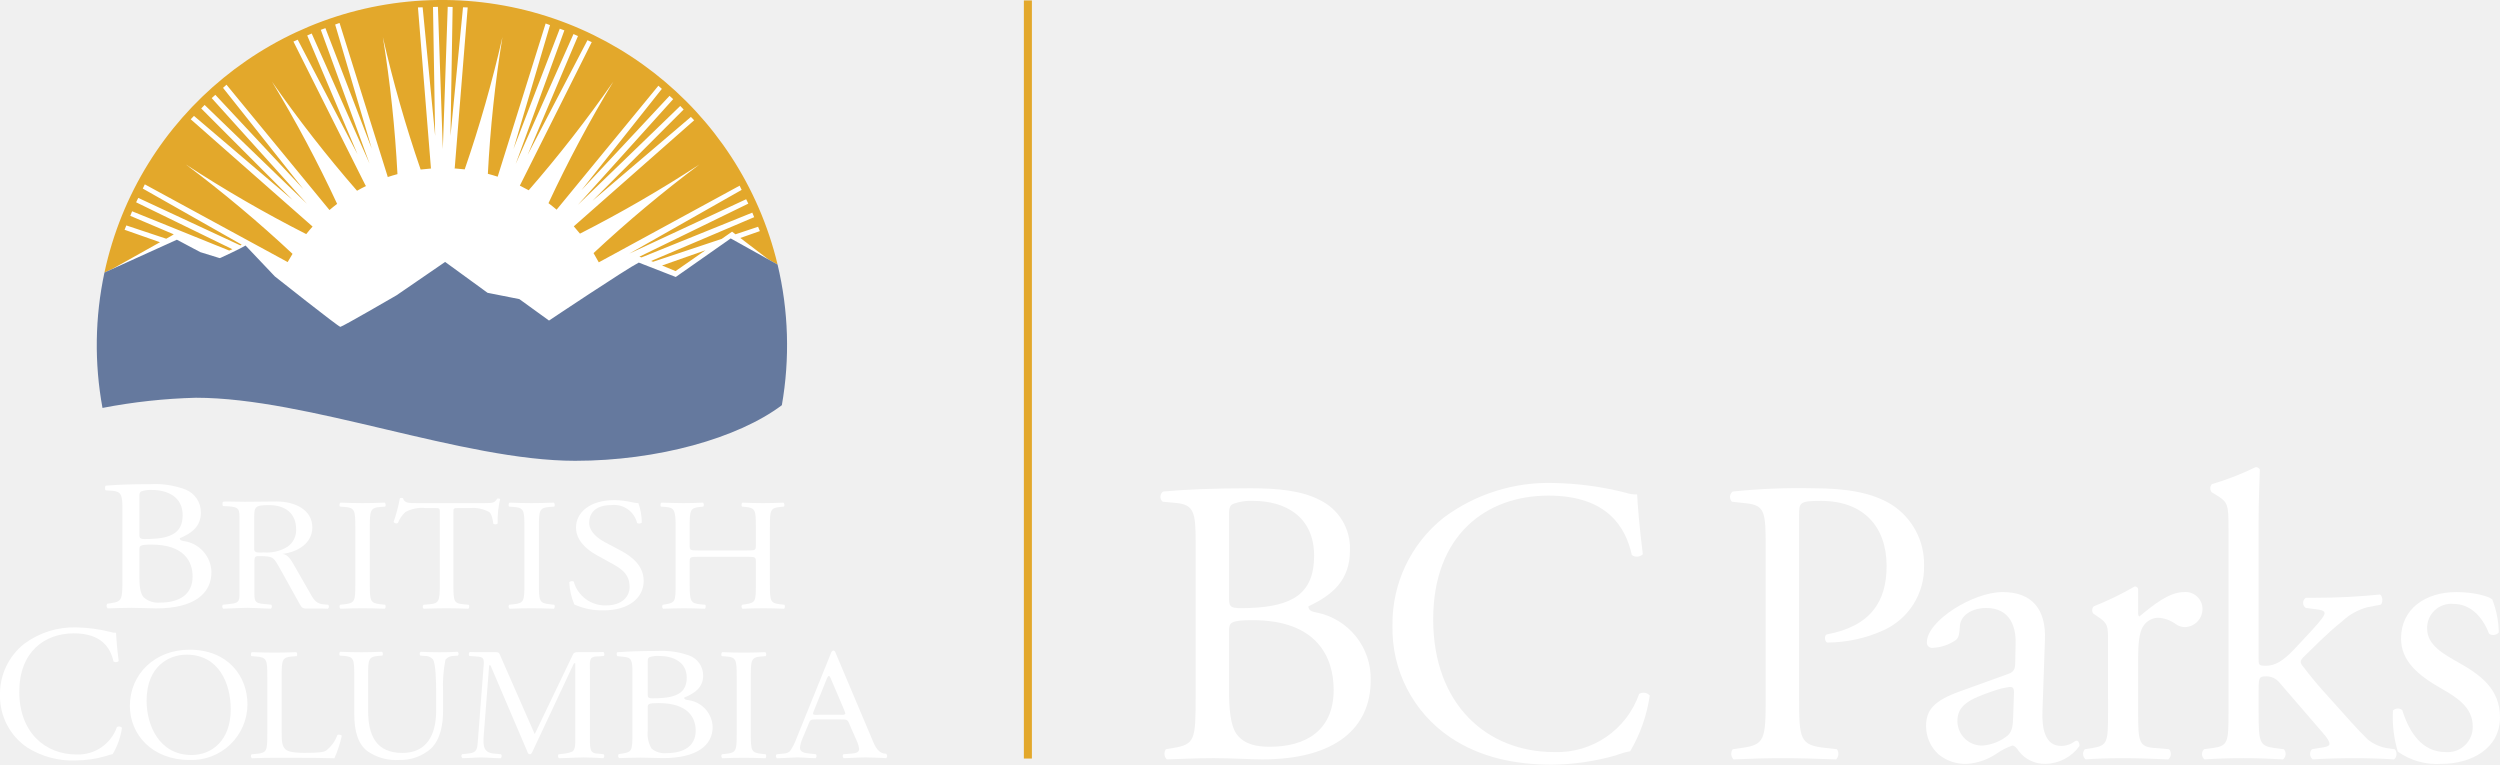
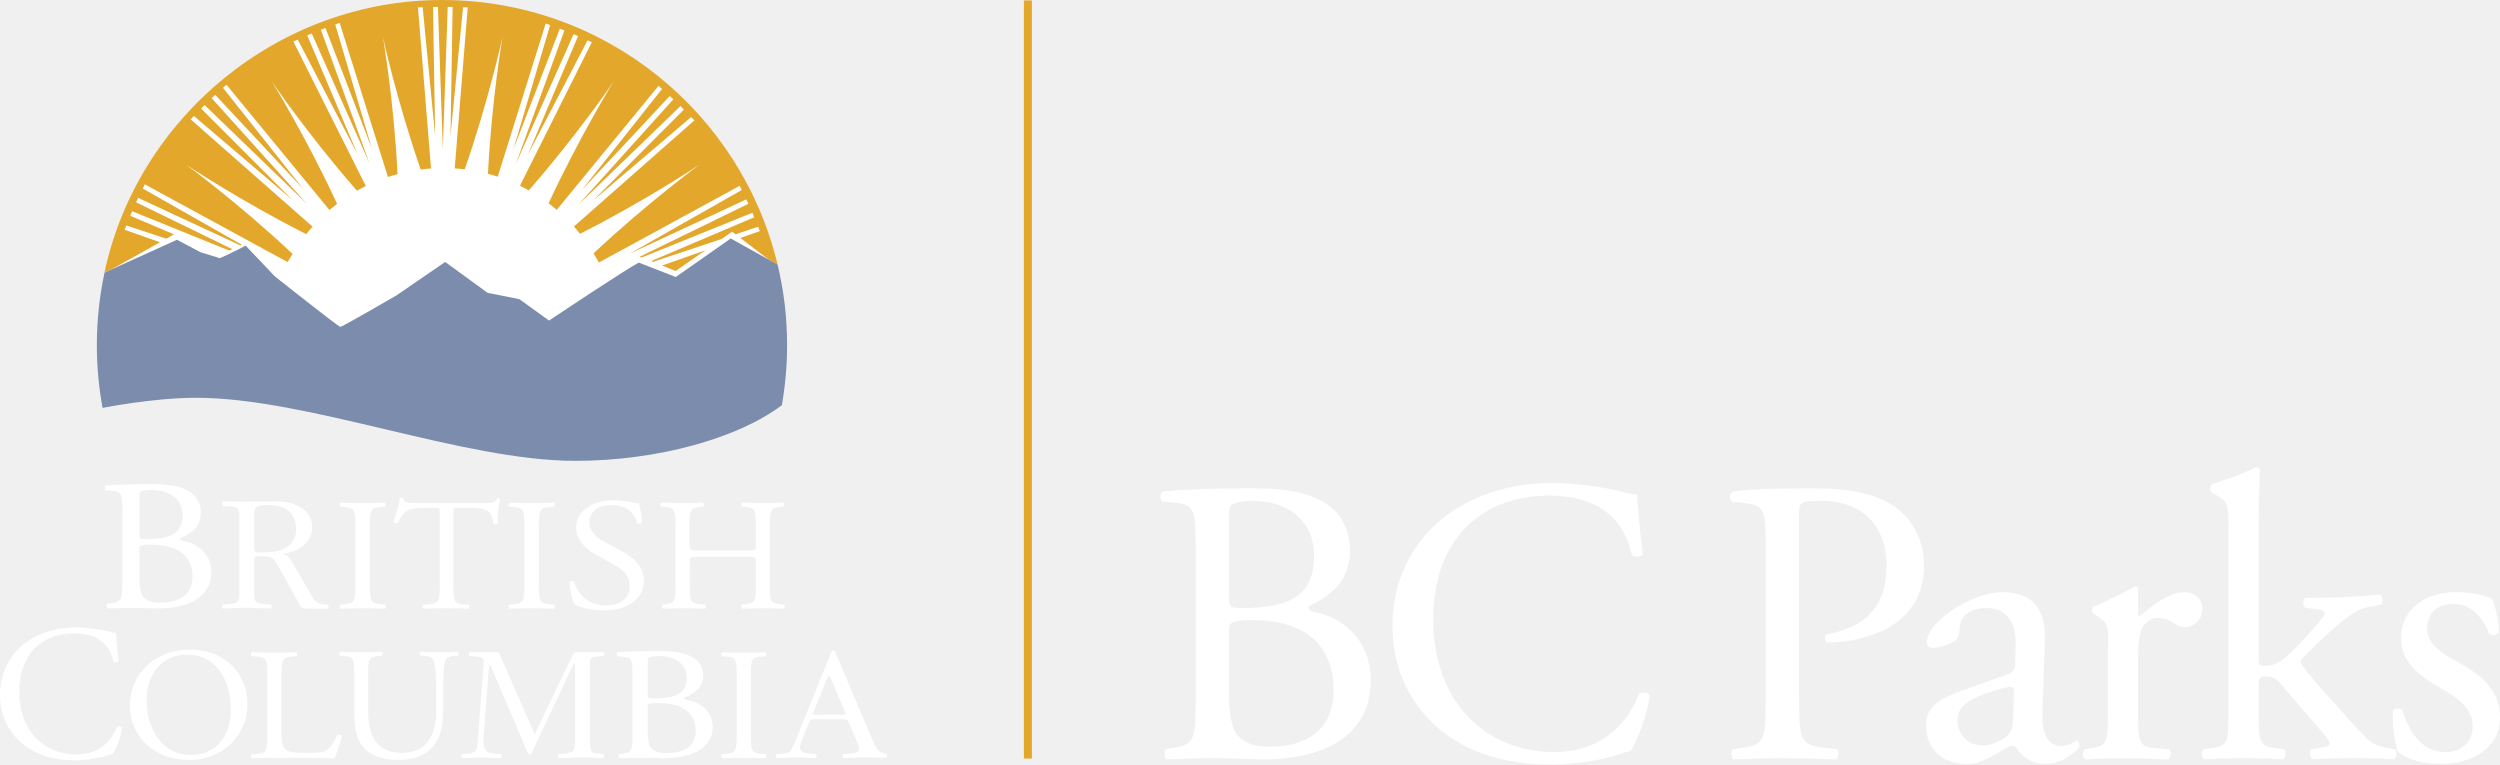
- <svg xmlns="http://www.w3.org/2000/svg" id="BC_Parks_Logo" data-name="BC Parks Logo" viewBox="0 0 352.341 107.771">
+ <svg xmlns="http://www.w3.org/2000/svg" id="BC_Parks_Logo" data-name="BC Parks Logo" viewBox="39.34 38.97 352.34 107.76">
  <defs>
-     <style>.cls-1{fill:#fff;}.cls-2{fill:#e3a82b;}.cls-3{fill:#65799e;}</style>
+     <style>
+       .cls-1 {
+         fill: #7b8cac;
+       }
+ 
+       .cls-2 {
+         fill: #fff;
+       }
+ 
+       .cls-3 {
+         fill: #e3a82b;
+       }
+ 
+       .cls-4 {
+         fill: none;
+       }
+     </style>
  </defs>
  <g id="BC_Parks" data-name="BC Parks">
-     <path id="s" class="cls-1" d="M355.079,88.192a13.378,13.378,0,0,1,.92,4.649,1.003,1.003,0,0,1-1.379.172c-.975-2.525-2.695-4.189-5.047-4.189a3.393,3.393,0,0,0-3.674,3.5c0,2.353,2.412,3.615,4.42,4.762,3.041,1.723,5.851,3.672,5.851,7.746,0,4.361-4.018,6.541-8.262,6.541a9.546,9.546,0,0,1-6.139-1.721,17.056,17.056,0,0,1-.688-5.795.972.972,0,0,1,1.318-.059c.977,3.156,2.811,5.91,6.082,5.91a3.535,3.535,0,0,0,3.844-3.672c0-2.639-2.295-4.074-4.418-5.279-3.328-1.893-5.682-3.9-5.682-7.057,0-4.188,3.445-6.541,7.805-6.541C352.44,87.159,354.565,87.734,355.079,88.192Z" transform="translate(-3.8294 -3.7145)" />
-     <path id="k" class="cls-1" d="M317.907,78.21c0-3.385-.059-3.728-1.779-4.762l-.574-.344a.873.873,0,0,1,0-1.149,40.524,40.524,0,0,0,6.195-2.41.631.631,0,0,1,.574.346c-.057,1.721-.17,4.59-.17,7.113v19.68c0,.746.055.859,1.031.859,1.264,0,2.352-.631,3.902-2.236l2.352-2.525c1.607-1.721,2.008-2.352,2.008-2.639s-.287-.459-1.264-.574l-1.375-.172a.856.856,0,0,1,0-1.434h1.32a89.813,89.813,0,0,0,9.121-.459c.4.172.459,1.147.113,1.434l-1.834.344a8.322,8.322,0,0,0-3.615,2.008c-2.236,1.779-4.189,3.846-5.221,4.82-.689.631-.746.918-.402,1.377a59.246,59.246,0,0,0,3.846,4.59c2.236,2.523,4.246,4.762,5.393,5.852a5.785,5.785,0,0,0,2.982,1.264l.805.113c.4.287.342,1.262-.115,1.436-1.664-.115-3.615-.174-5.451-.174-2.295,0-4.303.059-5.967.174a.965.965,0,0,1-.113-1.436l1.031-.172c.861-.115,1.436-.229,1.436-.574,0-.344-.23-.746-.977-1.605L325.02,99.839a2.334,2.334,0,0,0-1.779-.803c-1.033,0-1.088.172-1.088,1.951v3.156c0,4.129.113,4.703,2.18,4.99l1.375.172a1.006,1.006,0,0,1-.113,1.436c-1.893-.115-3.559-.174-5.566-.174-2.064,0-3.787.059-5.508.174a.958.958,0,0,1-.057-1.436l1.264-.172c2.121-.287,2.18-.861,2.18-4.99Z" transform="translate(-3.8294 -3.7145)" />
-     <path id="r" class="cls-1" d="M300.926,94.103c0-2.238,0-2.525-1.551-3.557l-.518-.346a.788.788,0,0,1,.059-1.031,44.271,44.271,0,0,0,5.795-2.812c.287.059.459.172.459.402v3.328c0,.285.057.459.172.516,2.01-1.664,4.19-3.443,6.311-3.443a2.379,2.379,0,0,1,2.584,2.297,2.546,2.546,0,0,1-2.469,2.639,2.191,2.191,0,0,1-1.262-.402,4.701,4.701,0,0,0-2.523-.918,2.544,2.544,0,0,0-2.066,1.148c-.574.803-.746,2.467-.746,4.416v7.805c0,4.129.115,4.818,2.295,4.99l2.067.172a1.004,1.004,0,0,1-.117,1.436c-2.695-.115-4.357-.174-6.367-.174-2.064,0-3.787.059-5.277.174a1.004,1.004,0,0,1-.115-1.436l1.09-.172c2.123-.344,2.182-.861,2.182-4.99Z" transform="translate(-3.8294 -3.7145)" />
-     <path id="a" class="cls-1" d="M286.872,98.692c.861-.287.977-.803.977-1.664l.055-2.639c.059-2.123-.629-4.992-4.188-4.992-1.607,0-3.557.803-3.67,2.582-.059.918-.117,1.605-.576,1.951a6.174,6.174,0,0,1-3.27,1.09.725.725,0,0,1-.803-.803c0-2.984,6.484-7.059,10.672-7.059,4.129,0,6.139,2.41,5.967,6.713l-.346,9.984c-.115,2.639.402,4.99,2.639,4.99a3.302,3.302,0,0,0,1.436-.344c.287-.172.572-.402.746-.402.231,0,.4.346.4.746a6.018,6.018,0,0,1-4.818,2.525,4.584,4.584,0,0,1-3.73-1.779c-.229-.344-.572-.803-.918-.803a8.836,8.836,0,0,0-2.236,1.147,8.492,8.492,0,0,1-4.131,1.435,5.931,5.931,0,0,1-4.016-1.32,5.361,5.361,0,0,1-1.779-4.016c0-2.238,1.092-3.557,4.763-4.877ZM283.315,108.79a6.49,6.49,0,0,0,3.5-1.435c.688-.688.688-1.49.746-2.695l.113-3.385c0-.631-.23-.746-.572-.746a10.742,10.742,0,0,0-2.353.574c-3.385,1.147-5.049,2.008-5.049,4.244A3.458,3.458,0,0,0,283.315,108.79Z" transform="translate(-3.8294 -3.7145)" />
-     <path id="P" class="cls-1" d="M257.385,101.962c0,6.025.113,6.771,3.785,7.172l1.549.172a1.123,1.123,0,0,1-.113,1.436c-3.269-.115-5.164-.174-7.459-.174-2.41,0-4.475.059-6.998.174a1.117,1.117,0,0,1-.117-1.436l1.205-.172c3.328-.459,3.443-1.146,3.443-7.172v-21.17c0-4.877-.115-5.852-2.697-6.139l-2.064-.23a.957.957,0,0,1,.113-1.434,90.352,90.352,0,0,1,11.361-.459c4.762,0,8.318.631,11.016,2.295a9.912,9.912,0,0,1,4.59,8.605,9.725,9.725,0,0,1-5.738,9.123,19.356,19.356,0,0,1-7.916,1.721c-.402-.172-.402-1.033-.059-1.149,6.197-1.146,8.434-4.646,8.434-9.637,0-5.566-3.27-9.18-9.236-9.18-3.041,0-3.098.229-3.098,2.064Z" transform="translate(-3.8294 -3.7145)" />
-     <path id="C" class="cls-1" d="M207.309,76.661a24.72,24.72,0,0,1,15.492-4.877,44.244,44.244,0,0,1,10.154,1.377,4.304,4.304,0,0,0,1.605.229c.059,1.32.346,4.936.805,8.436a1.212,1.212,0,0,1-1.551.113c-.859-3.9-3.441-8.375-11.762-8.375-8.777,0-16.234,5.564-16.234,17.441,0,12.047,7.629,18.703,17.039,18.703a12.23,12.23,0,0,0,11.99-8.205,1.205,1.205,0,0,1,1.492.23,21.526,21.526,0,0,1-2.754,7.859,11.532,11.532,0,0,0-2.008.574,33.831,33.831,0,0,1-9.064,1.318c-5.164,0-10.1-1.031-14.287-3.844a18.491,18.491,0,0,1-8.146-15.777A19.061,19.061,0,0,1,207.309,76.661Z" transform="translate(-3.8294 -3.7145)" />
-     <path id="B" class="cls-1" d="M172.341,80.161c0-4.246-.23-5.336-2.812-5.566l-1.836-.172a.916.916,0,0,1,.058-1.434c3.099-.287,7-.459,12.335-.459,3.615,0,7.057.287,9.639,1.605a7.533,7.533,0,0,1,4.361,7.172c0,4.131-2.41,6.254-5.854,7.861,0,.572.459.744,1.09.859a9.494,9.494,0,0,1,7.688,9.582c0,6.654-4.934,11.131-15.26,11.131-1.664,0-4.476-.174-6.885-.174-2.525,0-4.475.115-6.598.174a1.117,1.117,0,0,1-.115-1.436l1.033-.172c3.041-.516,3.155-1.146,3.155-7.172Zm4.705,7.631c0,1.605.057,1.721,2.982,1.605,5.854-.229,9.008-1.951,9.008-7.344,0-5.623-4.188-7.744-8.549-7.744a7.045,7.045,0,0,0-2.639.344c-.574.172-.803.459-.803,1.49Zm0,13.31c0,2.064.115,4.99,1.205,6.252,1.09,1.32,2.811,1.607,4.531,1.607,5.107,0,9.008-2.295,9.008-8.031,0-4.533-2.295-9.812-11.416-9.812-3.1,0-3.328.346-3.328,1.492Z" transform="translate(-3.8294 -3.7145)" />
+     <path id="s" class="cls-2" d="M390.59,123.45c.52,1.26,.92,3.1,.92,4.65-.23,.4-1.09,.52-1.38,.17-.97-2.53-2.7-4.19-5.05-4.19s-3.67,1.44-3.67,3.5c0,2.35,2.41,3.62,4.42,4.76,3.04,1.72,5.85,3.67,5.85,7.75,0,4.36-4.02,6.54-8.26,6.54-2.7,0-4.71-.57-6.14-1.72-.46-1.09-.8-3.9-.69-5.79,.29-.35,1.03-.4,1.32-.06,.98,3.16,2.81,5.91,6.08,5.91,2.06,0,3.84-1.21,3.84-3.67,0-2.64-2.29-4.07-4.42-5.28-3.33-1.89-5.68-3.9-5.68-7.06,0-4.19,3.45-6.54,7.8-6.54,2.41,0,4.53,.57,5.05,1.03Z" />
+     <path id="k" class="cls-2" d="M353.42,113.46c0-3.38-.06-3.73-1.78-4.76l-.57-.34c-.29-.17-.29-.98,0-1.15,1.43-.46,4.13-1.32,6.2-2.41,.23,0,.46,.12,.57,.35-.06,1.72-.17,4.59-.17,7.11v19.68c0,.75,.05,.86,1.03,.86,1.26,0,2.35-.63,3.9-2.24l2.35-2.53c1.61-1.72,2.01-2.35,2.01-2.64s-.29-.46-1.26-.57l-1.37-.17c-.52-.17-.52-1.26,0-1.43h1.32c2.52,0,5.91-.12,9.12-.46,.4,.17,.46,1.15,.11,1.43l-1.83,.34c-1.15,.23-2.12,.8-3.62,2.01-2.24,1.78-4.19,3.85-5.22,4.82-.69,.63-.75,.92-.4,1.38,.98,1.32,1.89,2.41,3.85,4.59,2.24,2.52,4.25,4.76,5.39,5.85,.8,.75,1.95,1.09,2.98,1.26l.8,.11c.4,.29,.34,1.26-.12,1.44-1.66-.12-3.62-.17-5.45-.17-2.29,0-4.3,.06-5.97,.17-.46-.23-.52-1.21-.11-1.44l1.03-.17c.86-.12,1.44-.23,1.44-.57s-.23-.75-.98-1.61l-6.14-7.12c-.52-.57-1.15-.8-1.78-.8-1.03,0-1.09,.17-1.09,1.95v3.16c0,4.13,.11,4.7,2.18,4.99l1.37,.17c.4,.29,.29,1.26-.11,1.44-1.89-.12-3.56-.17-5.57-.17s-3.79,.06-5.51,.17c-.4-.17-.52-1.15-.06-1.44l1.26-.17c2.12-.29,2.18-.86,2.18-4.99v-25.93Z" />
+     <path id="r" class="cls-2" d="M336.44,129.36c0-2.24,0-2.53-1.55-3.56l-.52-.35c-.23-.23-.23-.86,.06-1.03,1.32-.46,4.36-1.95,5.79-2.81,.29,.06,.46,.17,.46,.4v3.33c0,.29,.06,.46,.17,.52,2.01-1.66,4.19-3.44,6.31-3.44,1.43,0,2.58,.92,2.58,2.3,0,1.89-1.55,2.64-2.47,2.64-.57,0-.86-.17-1.26-.4-.86-.57-1.72-.92-2.52-.92-.92,0-1.61,.52-2.07,1.15-.57,.8-.75,2.47-.75,4.42v7.8c0,4.13,.12,4.82,2.29,4.99l2.07,.17c.4,.29,.29,1.26-.12,1.44-2.7-.12-4.36-.17-6.37-.17s-3.79,.06-5.28,.17c-.4-.17-.52-1.15-.12-1.44l1.09-.17c2.12-.34,2.18-.86,2.18-4.99v-10.04Z" />
+     <path id="a" class="cls-2" d="M322.38,133.95c.86-.29,.98-.8,.98-1.66l.05-2.64c.06-2.12-.63-4.99-4.19-4.99-1.61,0-3.56,.8-3.67,2.58-.06,.92-.12,1.61-.58,1.95-.86,.69-2.41,1.09-3.27,1.09-.52,0-.8-.29-.8-.8,0-2.98,6.48-7.06,10.67-7.06s6.14,2.41,5.97,6.71l-.35,9.98c-.12,2.64,.4,4.99,2.64,4.99,.57,0,1.09-.17,1.44-.34,.29-.17,.57-.4,.75-.4,.23,0,.4,.35,.4,.75,0,.29-2.01,2.53-4.82,2.53-1.38,0-2.75-.52-3.73-1.78-.23-.34-.57-.8-.92-.8-.4,0-1.09,.52-2.24,1.15-1.26,.69-2.53,1.44-4.13,1.44s-3.04-.46-4.02-1.32c-1.09-.97-1.78-2.41-1.78-4.02,0-2.24,1.09-3.56,4.76-4.88l6.83-2.47Zm-3.56,10.1c1.15,0,2.93-.86,3.5-1.44,.69-.69,.69-1.49,.75-2.7l.11-3.38c0-.63-.23-.75-.57-.75s-1.32,.23-2.35,.57c-3.38,1.15-5.05,2.01-5.05,4.24,0,.98,.69,3.44,3.62,3.44Z" />
+     <path id="P" class="cls-2" d="M292.9,137.22c0,6.03,.11,6.77,3.79,7.17l1.55,.17c.35,.29,.23,1.26-.11,1.44-3.27-.12-5.16-.17-7.46-.17-2.41,0-4.47,.06-7,.17-.35-.17-.46-1.09-.12-1.44l1.2-.17c3.33-.46,3.44-1.15,3.44-7.17v-21.17c0-4.88-.12-5.85-2.7-6.14l-2.06-.23c-.4-.34-.35-1.21,.11-1.43,3.04-.4,6.6-.46,11.36-.46s8.32,.63,11.02,2.29c2.64,1.66,4.59,4.65,4.59,8.61,0,5.28-3.27,7.92-5.74,9.12-2.52,1.2-5.56,1.72-7.92,1.72-.4-.17-.4-1.03-.06-1.15,6.2-1.15,8.43-4.65,8.43-9.64,0-5.57-3.27-9.18-9.24-9.18-3.04,0-3.1,.23-3.1,2.06v25.59Z" />
+     <path id="C" class="cls-2" d="M242.82,111.91c4.19-3.27,9.52-4.88,15.49-4.88,3.1,0,7.46,.63,10.15,1.38,.69,.17,1.09,.29,1.61,.23,.06,1.32,.35,4.94,.8,8.44-.29,.4-1.15,.46-1.55,.11-.86-3.9-3.44-8.37-11.76-8.37-8.78,0-16.23,5.56-16.23,17.44s7.63,18.7,17.04,18.7c7.4,0,10.67-4.82,11.99-8.21,.4-.29,1.26-.17,1.49,.23-.4,2.98-1.89,6.77-2.75,7.86-.69,.12-1.38,.34-2.01,.57-1.26,.46-5.39,1.32-9.06,1.32-5.16,0-10.1-1.03-14.29-3.84-4.59-3.15-8.15-8.37-8.15-15.78,0-6.37,2.87-11.82,7.23-15.2Z" />
+     <path id="B" class="cls-2" d="M207.85,115.41c0-4.25-.23-5.34-2.81-5.57l-1.84-.17c-.46-.34-.4-1.21,.06-1.43,3.1-.29,7-.46,12.34-.46,3.62,0,7.06,.29,9.64,1.61,2.47,1.21,4.36,3.5,4.36,7.17,0,4.13-2.41,6.25-5.85,7.86,0,.57,.46,.74,1.09,.86,3.1,.57,7.69,3.44,7.69,9.58,0,6.65-4.93,11.13-15.26,11.13-1.66,0-4.48-.17-6.88-.17s-4.48,.12-6.6,.17c-.34-.17-.46-1.09-.12-1.44l1.03-.17c3.04-.52,3.16-1.15,3.16-7.17v-21.8Zm4.7,7.63c0,1.61,.06,1.72,2.98,1.61,5.85-.23,9.01-1.95,9.01-7.34s-4.19-7.74-8.55-7.74c-1.26,0-2.12,.11-2.64,.34-.57,.17-.8,.46-.8,1.49v11.65Zm0,13.31c0,2.06,.12,4.99,1.21,6.25,1.09,1.32,2.81,1.61,4.53,1.61,5.11,0,9.01-2.29,9.01-8.03,0-4.53-2.29-9.81-11.42-9.81-3.1,0-3.33,.35-3.33,1.49v8.49Z" />
  </g>
-   <rect id="Vertical_Bar" data-name="Vertical Bar" class="cls-2" x="144.3" y="0.062" width="1.131" height="106.845" />
+   <rect id="Vertical_Bar" data-name="Vertical Bar" class="cls-3" x="183.64" y="39.03" width="1.13" height="106.85" />
  <g id="British_Columbia" data-name="British Columbia">
-     <path id="A-2" data-name="A" class="cls-1" d="M128.775,110.007l-.084-.066c-.125-.014-.235-.029-.339-.046-.972-.216-1.35-1.387-1.708-2.217L121.648,95.85c-.05-.141-.15-.448-.347-.448-.272,0-.346.33-.42.519l-4.774,11.805a7.855,7.855,0,0,1-.94,1.858,1.372,1.372,0,0,1-.909.337s-.27.027-.398.039l-.588.061a.405.405,0,0,0,.05.56c.334-.013.923-.033.923-.033.654-.008,1.306-.09,1.96-.09.55,0,1.099.059,1.649.082,0,0,.59.021.922.033a.404.404,0,0,0,.05-.561l-.623-.066c-.123-.013-.339-.034-.339-.034-.574-.062-1.289-.168-1.289-.797a3.907,3.907,0,0,1,.346-1.297l.741-1.768c.372-.848.224-.942,1.213-.942H122.24c1.188,0,1.015,0,1.535,1.203l.791,1.79a3.891,3.891,0,0,1,.346,1.155c0,.593-.645.63-1.249.682,0,0-.2.017-.374.028l-.6.045a.403.403,0,0,0,.05.56c.333-.011.924-.034.924-.034.703-.025,1.411-.078,2.09-.078.867,0,1.732.059,2.601.082h0c.284.007.043.018.371.028A.404.404,0,0,0,128.775,110.007Zm-6.544-5.556h-2.917c-.102,0-.912.095-.912-.142a1.12,1.12,0,0,1,.076-.285l1.75-4.333c.05-.119.229-.715.432-.715.152,0,.354.619.404.715l1.725,4.046c0,.048.176.428.176.524C122.964,104.524,122.383,104.451,122.23,104.451Z" transform="translate(-3.8294 -3.7145)" />
-     <path id="I" class="cls-1" d="M107.659,99.107c0-2.378-.048-2.76-1.48-2.872l-.605-.044c-.146-.091-.097-.495.048-.564,1.213.046,2.037.067,3.056.067.969,0,1.793-.021,3.006-.066.144.067.193.472.047.562l-.607.044c-1.43.112-1.478.494-1.478,2.872v7.996c0,2.376.048,2.691,1.478,2.85l.607.067c.146.089.097.494-.047.56-1.213-.045-2.037-.066-3.006-.066-1.02,0-1.843.021-3.056.066a.411.411,0,0,1-.048-.56l.605-.067c1.431-.158,1.48-.474,1.48-2.85Z" transform="translate(-3.8294 -3.7145)" />
-     <path id="B-2" data-name="B" class="cls-1" d="M92.96,98.472c0-1.678-.105-2.107-1.288-2.198l-.843-.082c-.095-.086-.146-.541.026-.555,1.421-.104,3.209-.18,5.656-.18a11.469,11.469,0,0,1,4.419.633,2.976,2.976,0,0,1,1.998,2.836c0,1.633-1.105,2.472-2.681,3.108,0,.226.209.293.498.34a3.963,3.963,0,0,1,3.524,3.785c0,2.63-2.261,4.4-6.997,4.4-.762,0-2.051-.068-3.157-.068-1.156,0-2.05.045-3.023.068a.396.396,0,0,1-.054-.567l.474-.069c1.395-.204,1.447-.452,1.447-2.833Zm2.157,3.017c0,.636.026.68,1.367.636,2.684-.09,4.13-.772,4.13-2.904,0-2.222-1.92-3.06-3.918-3.06a3.732,3.732,0,0,0-1.211.135c-.263.069-.368.183-.368.591Zm0,5.261a3.931,3.931,0,0,0,.553,2.472,2.805,2.805,0,0,0,2.079.636c2.34,0,4.128-.906,4.128-3.176,0-1.792-1.052-3.877-5.234-3.877-1.42,0-1.525.136-1.525.588Z" transform="translate(-3.8294 -3.7145)" />
-     <path id="M" class="cls-1" d="M88.285,109.947c-.127-.013-.358-.033-.358-.033a.938.938,0,0,1-.666-.261c-.316-.334-.289-1.285-.289-1.667V98.149c0-.429-.104-1.356.21-1.69a1.151,1.151,0,0,1,.776-.221v-.003c.177-.015.181-.015.336-.021l.623-.045c.149-.091.101-.494-.049-.562-.334.014-.637.009-.923.017v.003H85.297c-.289,0-.55,0-.708.309l-5.398,11.241L74.423,96.315c-.158-.38-.184-.689-.683-.689H70.984c-.288-.01-.605-.006-.938-.02-.149.068-.199.472-.05.562l.624.045c.128.012.361.026.361.026,1.034.066,1.098.297,1.004,1.386l-.812,10.551c-.07,1.062-.129,1.619-1.239,1.724,0,0-.235.03-.364.043l-.623.067a.401.401,0,0,0,.05.56c.328-.011.912-.027.912-.027.562-.026,1.136-.078,1.71-.078.618,0,1.237.058,1.856.083h0c.286.01.59.02.922.033a.406.406,0,0,0,.051-.562l-.624-.066c-.165-.015-.347-.031-.347-.031-1.601-.107-1.566-1.24-1.466-2.625l.759-9.813h.183l5.163,12.079c.053.165.13.45.393.45.235,0,.314-.263.393-.428L84.72,97.195h.183v10.791c0,.43.052,1.31-.393,1.643a3.302,3.302,0,0,1-.99.278c-.104.015-.213.031-.338.044l-.624.067a.402.402,0,0,0,.05.56c.329-.013.911-.029.911-.029.845-.024,1.703-.087,2.562-.087.617,0,1.827.059,1.827.059.288.01.615.04.948.053a.405.405,0,0,0,.051-.562Z" transform="translate(-3.8294 -3.7145)" />
-     <path id="U" class="cls-1" d="M65.299,101.278c0-1.392-.047-3.976-.452-4.647a1.508,1.508,0,0,0-1.19-.473l-.594-.044a.39.39,0,0,1,.047-.539c.904.045,1.785.066,2.714.066.999,0,1.642-.021,2.499-.066a.373.373,0,0,1,.046.539l-.57.044a1.42,1.42,0,0,0-1.19.539,18.948,18.948,0,0,0-.334,4.581v2.536c0,1.955-.334,4.018-1.665,5.365a6.483,6.483,0,0,1-4.545,1.642,7.05,7.05,0,0,1-4.451-1.237c-1.262-.985-1.856-2.627-1.856-5.299V98.987c0-2.336-.048-2.717-1.427-2.83l-.596-.044c-.142-.09-.095-.471.048-.539,1.19.045,1.999.066,2.951.066.976,0,1.761-.021,2.927-.066.142.068.19.449.048.539l-.572.044c-1.38.113-1.428.494-1.428,2.83v4.851c0,3.613,1.19,5.993,4.831,5.993,3.451,0,4.759-2.56,4.759-5.973Z" transform="translate(-3.8294 -3.7145)" />
-     <path id="L" class="cls-1" d="M41.502,99.065c0-2.357-.049-2.718-1.606-2.83l-.617-.044c-.148-.091-.097-.495.051-.564,1.382.046,2.222.067,3.208.067.964,0,1.803-.021,3.038-.066.147.067.198.472.049.562l-.593.044c-1.456.112-1.505.473-1.505,2.83v7.811c0,1.415.074,1.998.518,2.427.272.247.741.517,2.691.517,2.1,0,2.618-.09,3.014-.293a4.831,4.831,0,0,0,1.63-2.225c.148-.109.617-.02.617.137A16.754,16.754,0,0,1,50.96,110.58c-1.259-.045-3.605-.066-6.149-.066H42.538c-1.036,0-1.827.021-3.208.066a.407.407,0,0,1-.051-.56l.741-.067c1.433-.134,1.482-.449,1.482-2.806Z" transform="translate(-3.8294 -3.7145)" />
-     <path id="O" class="cls-1" d="M22.133,103.207c0-4.49,3.536-7.927,8.393-7.927,5.445,0,8.18,3.751,8.18,7.702a7.867,7.867,0,0,1-8.18,7.838C25.293,110.82,22.133,107.248,22.133,103.207Zm14.215.472c0-3.704-1.721-7.699-6.224-7.699-2.451,0-5.635,1.592-5.635,6.509,0,3.324,1.698,7.634,6.342,7.634C33.661,110.122,36.349,108.103,36.349,103.679Z" transform="translate(-3.8294 -3.7145)" />
-     <path id="C-2" data-name="C" class="cls-1" d="M7.257,94.44a11.742,11.742,0,0,1,7.344-2.303,21.097,21.097,0,0,1,4.814.649,2.039,2.039,0,0,0,.762.107c.027.624.164,2.333.38,3.986a.575.575,0,0,1-.734.055c-.408-1.845-1.632-3.958-5.576-3.958-4.162,0-7.699,2.628-7.699,8.24,0,5.691,3.619,8.835,8.079,8.835a5.797,5.797,0,0,0,5.686-3.877.575.575,0,0,1,.707.11,10.161,10.161,0,0,1-1.306,3.714,5.516,5.516,0,0,0-.952.27,16.033,16.033,0,0,1-4.297.625,11.962,11.962,0,0,1-6.775-1.816,8.733,8.733,0,0,1-3.861-7.454A8.991,8.991,0,0,1,7.257,94.44Z" transform="translate(-3.8294 -3.7145)" />
-     <path id="H" class="cls-1" d="M102.239,82.188c-1.159,0-1.208.046-1.208.719v3.165c0,2.358.122,2.673,1.474,2.806l.701.069c.145.089.097.492-.048.561-1.305-.046-2.127-.068-3.068-.068-1.04,0-1.86.045-2.803.068a.413.413,0,0,1-.048-.561l.411-.069c1.354-.223,1.4-.447,1.4-2.806v-8.082c0-2.357-.169-2.738-1.424-2.829l-.629-.046c-.145-.087-.097-.492.048-.56,1.184.022,2.005.068,3.044.068.941,0,1.764-.023,2.802-.068.145.068.193.474.048.56l-.459.046c-1.401.136-1.45.472-1.45,2.829v2.582c0,.694.049.719,1.208.719h6.91c1.16,0,1.208-.024,1.208-.719v-2.582c0-2.357-.049-2.693-1.474-2.829l-.459-.046c-.145-.087-.097-.492.048-.56,1.112.045,1.933.068,2.922.068.943,0,1.764-.023,2.851-.068.145.068.193.474.048.56l-.507.046c-1.4.136-1.449.472-1.449,2.829v8.082c0,2.358.049,2.65,1.449,2.806l.581.069c.144.089.097.492-.049.561-1.16-.046-1.981-.068-2.924-.068-.99,0-1.859.022-2.922.068a.412.412,0,0,1-.048-.561l.459-.069c1.474-.223,1.474-.447,1.474-2.806v-3.165c0-.673-.049-.719-1.208-.719Z" transform="translate(-3.8294 -3.7145)" />
-     <path id="S-2" data-name="S" class="cls-1" d="M88.906,89.737a9.46,9.46,0,0,1-4.133-.83,8.997,8.997,0,0,1-.714-3.144c.132-.156.53-.2.636-.067A4.584,4.584,0,0,0,89.25,89.04c2.225,0,3.312-1.235,3.312-2.581,0-.988-.238-2.088-2.173-3.143L87.872,81.922c-1.325-.739-2.862-2.018-2.862-3.859,0-2.132,1.962-3.863,5.405-3.863a12.016,12.016,0,0,1,2.463.293,4.193,4.193,0,0,0,.927.134,8.436,8.436,0,0,1,.478,2.74.603.603,0,0,1-.664.068,3.323,3.323,0,0,0-3.602-2.538c-2.596,0-3.152,1.459-3.152,2.491,0,1.304,1.271,2.247,2.252,2.762l2.119,1.122c1.669.877,3.311,2.178,3.311,4.312C94.548,88.052,92.35,89.737,88.906,89.737Z" transform="translate(-3.8294 -3.7145)" />
-     <path id="I-2" data-name="I" class="cls-1" d="M77.738,78.034c0-2.381-.05-2.761-1.52-2.874l-.622-.046c-.15-.087-.1-.492.049-.56,1.246.045,2.093.068,3.14.068.997,0,1.845-.023,3.09-.068.15.068.201.474.051.56l-.624.046c-1.47.113-1.52.493-1.52,2.874v7.993c0,2.379.05,2.694,1.52,2.85l.624.069c.15.089.1.492-.051.561-1.245-.046-2.093-.068-3.09-.068-1.047,0-1.894.022-3.14.068a.404.404,0,0,1-.049-.561l.622-.069c1.47-.155,1.52-.471,1.52-2.85Z" transform="translate(-3.8294 -3.7145)" />
-     <path id="T" class="cls-1" d="M67.731,86.071c0,2.358.046,2.695,1.401,2.806l.747.069c.14.089.093.492-.047.561-1.331-.046-2.124-.068-3.059-.068s-1.751.022-3.245.068a.381.381,0,0,1,0-.561l.841-.069c1.331-.11,1.446-.447,1.446-2.806V76.035c0-.695,0-.717-.701-.717H63.831A4.935,4.935,0,0,0,60.96,75.88a4.053,4.053,0,0,0-1.05,1.548.461.461,0,0,1-.608-.156,22.723,22.723,0,0,0,.887-3.348.627.627,0,0,1,.444,0c.14.721.91.698,1.985.698h9.456c1.26,0,1.47-.046,1.82-.627.117-.047.374-.024.42.064a13.083,13.083,0,0,0-.35,3.414c-.093.18-.49.18-.607.045-.07-.562-.233-1.395-.584-1.639a4.79,4.79,0,0,0-2.708-.561H68.408c-.7,0-.677.021-.677.763Z" transform="translate(-3.8294 -3.7145)" />
-     <path id="I-3" data-name="I" class="cls-1" d="M53.906,78.034c0-2.381-.05-2.761-1.52-2.874l-.623-.046c-.149-.087-.1-.492.05-.56,1.246.045,2.093.068,3.14.068.997,0,1.844-.023,3.09-.068.15.068.2.474.05.56l-.623.046c-1.47.113-1.52.493-1.52,2.874v7.993c0,2.379.05,2.694,1.52,2.85l.623.069c.149.089.1.492-.05.561-1.246-.046-2.093-.068-3.09-.068-1.046,0-1.894.022-3.14.068a.403.403,0,0,1-.05-.561l.623-.069c1.47-.155,1.52-.471,1.52-2.85Z" transform="translate(-3.8294 -3.7145)" />
-     <path id="R-2" data-name="R" class="cls-1" d="M50.096,88.946l-.623-.055c-.127-.015-.238-.03-.345-.046-.911-.161-1.276-.975-1.706-1.728l-2.155-3.753c-.372-.625-.771-1.467-1.623-1.587,2.207-.265,4.203-1.539,4.203-3.728,0-2.528-2.5-3.656-5.028-3.656-1.516,0-2.899.04-4.441.04-.851,0-1.864-.04-2.715-.04-.472,0-.478.095-.478.359,0,.391.164.281.666.31,1.797.102,1.728.435,1.728,1.976v9.84c0,1.407.122,1.83-1.357,1.96,0,0-.227.023-.355.038l-.626.065a.406.406,0,0,0,.05.561c.333-.013.924-.036.924-.036.818-.024,1.637-.087,2.455-.087.823,0,1.611.062,2.42.087v.001c.287.009.589.018.923.031a.403.403,0,0,0,.05-.56l-.63-.061c-.128-.013-.35-.034-.35-.034-1.494-.101-1.401-.52-1.401-1.965V83.174c0-.22-.027-.794.133-.963.133-.145.373-.12.585-.12,2.023,0,1.997.191,2.954,1.877l2.607,4.691c.212.361.373.817.905.817h2.265c.286.009.586.018.917.031A.403.403,0,0,0,50.096,88.946ZM41.013,81.569c-.452,0-1.357.168-1.357-.434V76.829c0-1.684.054-1.926,2.076-1.926,2.368,0,3.833,1.203,3.833,3.417A2.826,2.826,0,0,1,44.34,80.775,5.491,5.491,0,0,1,41.013,81.569Z" transform="translate(-3.8294 -3.7145)" />
-     <path id="B-3" data-name="B" class="cls-1" d="M21.083,75.446c0-1.944-.137-2.46-1.45-2.565l-.913-.062c-.148-.119-.105-.644.03-.656,1.574-.141,3.559-.211,6.272-.211a12.182,12.182,0,0,1,4.902.736A3.438,3.438,0,0,1,32.14,75.973c0,1.893-1.225,2.865-2.976,3.601,0,.262.234.343.555.396a4.508,4.508,0,0,1,3.909,4.389c0,3.05-2.509,5.1-7.761,5.1-.846,0-2.275-.08-3.5-.08-1.284,0-2.275.053-3.355.08a.475.475,0,0,1-.059-.658l.525-.079c1.546-.236,1.604-.526,1.604-3.285Zm2.392,3.495c0,.736.03.79,1.518.736,2.975-.104,4.58-.894,4.58-3.363,0-2.576-2.13-3.548-4.347-3.548a3.987,3.987,0,0,0-1.343.156c-.291.08-.409.212-.409.685Zm0,6.1c0,.945.059,2.285.613,2.864a3.024,3.024,0,0,0,2.306.737c2.596,0,4.58-1.053,4.58-3.682,0-2.076-1.167-4.494-5.805-4.494-1.575,0-1.693.158-1.693.684Z" transform="translate(-3.8294 -3.7145)" />
+     <path id="A" class="cls-2" d="M164.29,145.26l-.08-.07c-.12-.01-.23-.03-.34-.05-.97-.22-1.35-1.39-1.71-2.22l-5-11.83c-.05-.14-.15-.45-.35-.45-.27,0-.35,.33-.42,.52l-4.77,11.8c-.17,.45-.62,1.53-.94,1.86-.25,.25-.57,.3-.91,.34,0,0-.27,.03-.4,.04l-.59,.06c-.15,.13-.1,.49,.05,.56,.33-.01,.92-.03,.92-.03,.65,0,1.31-.09,1.96-.09,.55,0,1.1,.06,1.65,.08,0,0,.59,.02,.92,.03,.15-.07,.2-.43,.05-.56l-.62-.07c-.12-.01-.34-.03-.34-.03-.57-.06-1.29-.17-1.29-.8,0-.42,.2-.92,.35-1.3l.74-1.77c.37-.85,.22-.94,1.21-.94h3.36c1.19,0,1.01,0,1.53,1.2l.79,1.79c.12,.31,.35,.83,.35,1.16,0,.59-.65,.63-1.25,.68,0,0-.2,.02-.37,.03l-.6,.04c-.15,.14-.1,.49,.05,.56,.33-.01,.92-.03,.92-.03,.7-.03,1.41-.08,2.09-.08,.87,0,1.73,.06,2.6,.08h0c.28,0,.04,.02,.37,.03,.15-.06,.2-.43,.05-.56Zm-6.54-5.56h-2.92c-.1,0-.91,.09-.91-.14,0-.07,.05-.21,.08-.29l1.75-4.33c.05-.12,.23-.71,.43-.71,.15,0,.35,.62,.4,.71l1.72,4.05s.18,.43,.18,.52c0,.26-.58,.19-.73,.19Z" />
+     <path id="I" class="cls-2" d="M143.17,134.36c0-2.38-.05-2.76-1.48-2.87l-.61-.04c-.15-.09-.1-.5,.05-.56,1.21,.05,2.04,.07,3.06,.07s1.79-.02,3.01-.07c.14,.07,.19,.47,.05,.56l-.61,.04c-1.43,.11-1.48,.49-1.48,2.87v8c0,2.38,.05,2.69,1.48,2.85l.61,.07c.15,.09,.1,.49-.05,.56-1.21-.04-2.04-.07-3.01-.07-1.02,0-1.84,.02-3.06,.07-.15-.07-.19-.43-.05-.56l.61-.07c1.43-.16,1.48-.47,1.48-2.85v-8Z" />
+     <path id="B-2" data-name="B" class="cls-2" d="M128.47,133.73c0-1.68-.1-2.11-1.29-2.2l-.84-.08c-.1-.09-.15-.54,.03-.55,1.42-.1,3.21-.18,5.66-.18,1.66,0,3.23,.11,4.42,.63,1.13,.48,2,1.38,2,2.84,0,1.63-1.1,2.47-2.68,3.11,0,.23,.21,.29,.5,.34,1.42,.22,3.52,1.36,3.52,3.79,0,2.63-2.26,4.4-7,4.4-.76,0-2.05-.07-3.16-.07s-2.05,.04-3.02,.07c-.16-.07-.21-.43-.05-.57l.47-.07c1.39-.2,1.45-.45,1.45-2.83v-8.62Zm2.16,3.02c0,.64,.03,.68,1.37,.64,2.68-.09,4.13-.77,4.13-2.9s-1.92-3.06-3.92-3.06c-.58,0-.97,.04-1.21,.13-.26,.07-.37,.18-.37,.59v4.6Zm0,5.26c0,.81,.05,1.97,.55,2.47,.5,.52,1.29,.64,2.08,.64,2.34,0,4.13-.91,4.13-3.18,0-1.79-1.05-3.88-5.23-3.88-1.42,0-1.53,.14-1.53,.59v3.36Z" />
+     <path id="M" class="cls-2" d="M123.8,145.2c-.13-.01-.36-.03-.36-.03-.26-.03-.48-.06-.67-.26-.32-.33-.29-1.29-.29-1.67v-9.84c0-.43-.1-1.36,.21-1.69,.16-.18,.48-.21,.78-.22h0c.18-.02,.18-.02,.34-.02l.62-.04c.15-.09,.1-.49-.05-.56-.33,.01-.64,0-.92,.02h0s-2.65,0-2.65,0c-.29,0-.55,0-.71,.31l-5.4,11.24-4.77-10.86c-.16-.38-.18-.69-.68-.69h-2.76c-.29,0-.6,0-.94-.02-.15,.07-.2,.47-.05,.56l.62,.04c.13,.01,.36,.03,.36,.03,1.03,.07,1.1,.3,1,1.39l-.81,10.55c-.07,1.06-.13,1.62-1.24,1.72,0,0-.23,.03-.36,.04l-.62,.07c-.15,.13-.1,.49,.05,.56,.33-.01,.91-.03,.91-.03,.56-.03,1.14-.08,1.71-.08,.62,0,1.24,.06,1.86,.08h0c.29,0,.59,.02,.92,.03,.15-.07,.2-.43,.05-.56l-.62-.07c-.16-.01-.35-.03-.35-.03-1.6-.11-1.57-1.24-1.47-2.62l.76-9.81h.18l5.16,12.08c.05,.16,.13,.45,.39,.45,.24,0,.31-.26,.39-.43l5.82-12.39h.18v10.79c0,.43,.05,1.31-.39,1.64-.23,.17-.99,.28-.99,.28-.1,.01-.21,.03-.34,.04l-.62,.07c-.15,.13-.1,.49,.05,.56,.33-.01,.91-.03,.91-.03,.85-.02,1.7-.09,2.56-.09,.62,0,1.83,.06,1.83,.06,.29,0,.62,.04,.95,.05,.15-.07,.2-.43,.05-.56l-.62-.07Z" />
+     <path id="U" class="cls-2" d="M100.81,136.53c0-1.39-.05-3.98-.45-4.65-.17-.27-.59-.43-1.19-.47l-.59-.04c-.14-.16-.1-.45,.05-.54,.9,.04,1.79,.07,2.71,.07,1,0,1.64-.02,2.5-.07,.19,.11,.17,.41,.05,.54l-.57,.04c-.59,.04-1.05,.25-1.19,.54-.33,.74-.33,3.32-.33,4.58v2.54c0,1.96-.33,4.02-1.67,5.37-1.02,1.06-2.79,1.64-4.55,1.64-1.64,0-3.28-.29-4.45-1.24-1.26-.99-1.86-2.63-1.86-5.3v-5.3c0-2.34-.05-2.72-1.43-2.83l-.6-.04c-.14-.09-.09-.47,.05-.54,1.19,.04,2,.07,2.95,.07s1.76-.02,2.93-.07c.14,.07,.19,.45,.05,.54l-.57,.04c-1.38,.11-1.43,.49-1.43,2.83v4.85c0,3.61,1.19,5.99,4.83,5.99,3.45,0,4.76-2.56,4.76-5.97v-2.58Z" />
+     <path id="L" class="cls-2" d="M77.01,134.32c0-2.36-.05-2.72-1.61-2.83l-.62-.04c-.15-.09-.1-.5,.05-.56,1.38,.05,2.22,.07,3.21,.07s1.8-.02,3.04-.07c.15,.07,.2,.47,.05,.56l-.59,.04c-1.46,.11-1.51,.47-1.51,2.83v7.81c0,1.41,.07,2,.52,2.43,.27,.25,.74,.52,2.69,.52,2.1,0,2.62-.09,3.01-.29,.49-.27,1.14-1.08,1.63-2.22,.15-.11,.62-.02,.62,.14,0,.25-.69,2.54-1.04,3.14-1.26-.04-3.61-.07-6.15-.07h-2.27c-1.04,0-1.83,.02-3.21,.07-.15-.07-.2-.43-.05-.56l.74-.07c1.43-.13,1.48-.45,1.48-2.81v-8.08Z" />
+     <path id="O" class="cls-2" d="M57.64,138.46c0-4.49,3.54-7.93,8.39-7.93,5.45,0,8.18,3.75,8.18,7.7,0,4.53-3.63,7.84-8.18,7.84-5.23,0-8.39-3.57-8.39-7.61Zm14.22,.47c0-3.7-1.72-7.7-6.22-7.7-2.45,0-5.63,1.59-5.63,6.51,0,3.32,1.7,7.63,6.34,7.63,2.83,0,5.52-2.02,5.52-6.44Z" />
+     <path id="C-2" data-name="C" class="cls-2" d="M42.77,129.69c1.98-1.55,4.52-2.3,7.34-2.3,1.47,0,3.54,.3,4.81,.65,.33,.08,.52,.14,.76,.11,.03,.62,.16,2.33,.38,3.99-.14,.19-.54,.22-.73,.05-.41-1.84-1.63-3.96-5.58-3.96-4.16,0-7.7,2.63-7.7,8.24s3.62,8.83,8.08,8.83c3.51,0,5.06-2.28,5.69-3.88,.19-.13,.6-.08,.71,.11-.19,1.41-.9,3.2-1.31,3.71-.33,.05-.65,.16-.95,.27-.6,.22-2.56,.62-4.3,.62-2.45,0-4.79-.49-6.77-1.82-2.17-1.49-3.86-3.96-3.86-7.45,0-3.01,1.36-5.58,3.43-7.18Z" />
+     <path id="H" class="cls-2" d="M137.75,117.44c-1.16,0-1.21,.05-1.21,.72v3.16c0,2.36,.12,2.67,1.47,2.81l.7,.07c.15,.09,.1,.49-.05,.56-1.3-.05-2.13-.07-3.07-.07-1.04,0-1.86,.04-2.8,.07-.14-.07-.19-.43-.05-.56l.41-.07c1.35-.22,1.4-.45,1.4-2.81v-8.08c0-2.36-.17-2.74-1.42-2.83l-.63-.05c-.15-.09-.1-.49,.05-.56,1.18,.02,2,.07,3.04,.07,.94,0,1.76-.02,2.8-.07,.15,.07,.19,.47,.05,.56l-.46,.05c-1.4,.14-1.45,.47-1.45,2.83v2.58c0,.69,.05,.72,1.21,.72h6.91c1.16,0,1.21-.02,1.21-.72v-2.58c0-2.36-.05-2.69-1.47-2.83l-.46-.05c-.15-.09-.1-.49,.05-.56,1.11,.04,1.93,.07,2.92,.07s1.76-.02,2.85-.07c.15,.07,.19,.47,.05,.56l-.51,.05c-1.4,.14-1.45,.47-1.45,2.83v8.08c0,2.36,.05,2.65,1.45,2.81l.58,.07c.14,.09,.1,.49-.05,.56-1.16-.05-1.98-.07-2.92-.07-.99,0-1.86,.02-2.92,.07-.15-.07-.19-.43-.05-.56l.46-.07c1.47-.22,1.47-.45,1.47-2.81v-3.16c0-.67-.05-.72-1.21-.72h-6.91Z" />
+     <path id="S" class="cls-2" d="M124.42,124.99c-2.22,0-3.63-.58-4.13-.83-.32-.5-.66-2.09-.71-3.14,.13-.16,.53-.2,.64-.07,.4,1.15,1.48,3.35,4.56,3.35,2.23,0,3.31-1.24,3.31-2.58,0-.99-.24-2.09-2.17-3.14l-2.52-1.39c-1.33-.74-2.86-2.02-2.86-3.86,0-2.13,1.96-3.86,5.4-3.86,.82,0,1.78,.14,2.46,.29,.34,.09,.72,.13,.93,.13,.24,.54,.48,1.8,.48,2.74-.11,.13-.53,.2-.66,.07-.34-1.08-1.06-2.54-3.6-2.54s-3.15,1.46-3.15,2.49c0,1.3,1.27,2.25,2.25,2.76l2.12,1.12c1.67,.88,3.31,2.18,3.31,4.31,0,2.47-2.2,4.15-5.64,4.15Z" />
+     <path id="I-2" data-name="I" class="cls-2" d="M113.25,113.29c0-2.38-.05-2.76-1.52-2.87l-.62-.05c-.15-.09-.1-.49,.05-.56,1.25,.04,2.09,.07,3.14,.07s1.84-.02,3.09-.07c.15,.07,.2,.47,.05,.56l-.62,.05c-1.47,.11-1.52,.49-1.52,2.87v7.99c0,2.38,.05,2.69,1.52,2.85l.62,.07c.15,.09,.1,.49-.05,.56-1.25-.05-2.09-.07-3.09-.07-1.05,0-1.89,.02-3.14,.07-.15-.07-.2-.43-.05-.56l.62-.07c1.47-.16,1.52-.47,1.52-2.85v-7.99Z" />
+     <path id="T" class="cls-2" d="M103.24,121.32c0,2.36,.05,2.7,1.4,2.81l.75,.07c.14,.09,.09,.49-.05,.56-1.33-.05-2.12-.07-3.06-.07s-1.75,.02-3.25,.07c-.14-.07-.19-.45,0-.56l.84-.07c1.33-.11,1.45-.45,1.45-2.81v-10.04c0-.7,0-.72-.7-.72h-1.28c-1,0-2.29,.04-2.87,.56-.56,.49-.79,.99-1.05,1.55-.19,.14-.51,.02-.61-.16,.37-1.01,.72-2.45,.89-3.35,.07-.04,.38-.07,.44,0,.14,.72,.91,.7,1.98,.7h9.46c1.26,0,1.47-.05,1.82-.63,.12-.05,.37-.02,.42,.06-.26,.92-.42,2.74-.35,3.41-.09,.18-.49,.18-.61,.04-.07-.56-.23-1.39-.58-1.64-.54-.38-1.42-.56-2.71-.56h-1.66c-.7,0-.68,.02-.68,.76v9.99Z" />
+     <path id="I-3" data-name="I" class="cls-2" d="M89.42,113.29c0-2.38-.05-2.76-1.52-2.87l-.62-.05c-.15-.09-.1-.49,.05-.56,1.25,.04,2.09,.07,3.14,.07s1.84-.02,3.09-.07c.15,.07,.2,.47,.05,.56l-.62,.05c-1.47,.11-1.52,.49-1.52,2.87v7.99c0,2.38,.05,2.69,1.52,2.85l.62,.07c.15,.09,.1,.49-.05,.56-1.25-.05-2.09-.07-3.09-.07-1.05,0-1.89,.02-3.14,.07-.15-.07-.2-.43-.05-.56l.62-.07c1.47-.16,1.52-.47,1.52-2.85v-7.99Z" />
+     <path id="R" class="cls-2" d="M85.61,124.2l-.62-.05c-.13-.01-.24-.03-.35-.05-.91-.16-1.28-.97-1.71-1.73l-2.16-3.75c-.37-.62-.77-1.47-1.62-1.59,2.21-.26,4.2-1.54,4.2-3.73,0-2.53-2.5-3.66-5.03-3.66-1.52,0-2.9,.04-4.44,.04-.85,0-1.86-.04-2.72-.04-.47,0-.48,.09-.48,.36,0,.39,.16,.28,.67,.31,1.8,.1,1.73,.44,1.73,1.98v9.84c0,1.41,.12,1.83-1.36,1.96,0,0-.23,.02-.36,.04l-.63,.06c-.15,.14-.1,.49,.05,.56,.33-.01,.92-.04,.92-.04,.82-.02,1.64-.09,2.45-.09s1.61,.06,2.42,.09h0c.29,0,.59,.02,.92,.03,.15-.07,.2-.43,.05-.56l-.63-.06c-.13-.01-.35-.03-.35-.03-1.49-.1-1.4-.52-1.4-1.96v-3.7c0-.22-.03-.79,.13-.96,.13-.15,.37-.12,.58-.12,2.02,0,2,.19,2.95,1.88l2.61,4.69c.21,.36,.37,.82,.91,.82h2.26c.29,0,.59,.02,.92,.03,.15-.07,.2-.43,.05-.56Zm-9.08-7.38c-.45,0-1.36,.17-1.36-.43v-4.31c0-1.68,.05-1.93,2.08-1.93,2.37,0,3.83,1.2,3.83,3.42,0,.96-.35,1.85-1.22,2.45-1.01,.7-2.1,.79-3.33,.79Z" />
+     <path id="B-3" data-name="B" class="cls-2" d="M56.59,110.7c0-1.94-.14-2.46-1.45-2.57l-.91-.06c-.15-.12-.11-.64,.03-.66,1.57-.14,3.56-.21,6.27-.21,1.84,0,3.59,.13,4.9,.74,1.25,.55,2.22,1.6,2.22,3.29,0,1.89-1.22,2.87-2.98,3.6,0,.26,.23,.34,.55,.4,1.58,.26,3.91,1.57,3.91,4.39,0,3.05-2.51,5.1-7.76,5.1-.85,0-2.27-.08-3.5-.08s-2.28,.05-3.36,.08c-.17-.08-.23-.5-.06-.66l.53-.08c1.55-.24,1.6-.53,1.6-3.29v-9.99Zm2.39,3.5c0,.74,.03,.79,1.52,.74,2.97-.1,4.58-.89,4.58-3.36s-2.13-3.55-4.35-3.55c-.64,0-1.08,.05-1.34,.16-.29,.08-.41,.21-.41,.68v5.33Zm0,6.1c0,.95,.06,2.29,.61,2.86,.56,.6,1.43,.74,2.31,.74,2.6,0,4.58-1.05,4.58-3.68,0-2.08-1.17-4.49-5.81-4.49-1.58,0-1.69,.16-1.69,.68v3.89Z" />
  </g>
-   <path id="Sun_White" data-name="Sun White" class="cls-1" d="M31.403,58.831c15.782,0,37.613,8.885,53.454,8.885,11.303,0,22.334-3.016,28.611-7.46A48.026,48.026,0,1,0,18.74,60.168,78.008,78.008,0,0,1,31.403,58.831Z" transform="translate(-3.8294 -3.7145)" />
+   <path id="Sun_White" data-name="Sun White" class="cls-2" d="M66.91,94.08c15.78,0,37.61,8.88,53.45,8.88,11.3,0,22.33-3.02,28.61-7.46,.44-2.61,.67-5.29,.67-8.02,0-26.52-21.5-48.03-48.03-48.03s-48.03,21.5-48.03,48.03c0,2.7,.23,5.35,.65,7.93,1.73-.32,7.62-1.34,12.66-1.34Z" />
  <g id="Sunrays">
-     <polygon class="cls-2" points="93.309 37.419 95.208 38.207 99.42 35.269 93.309 37.419" />
-     <path class="cls-2" d="M26.377,37.854l-4.991-1.756.25-.612,5.622,1.874.024-.013.742-.421.296-.185-6.13-2.607.259-.642L36.132,39.027l.45-.188L23.012,32.226l.303-.621L37.695,38.298l.199-.102L23.95,30.289l.287-.594L44.37,40.65c.165-.305.51-.86.687-1.159a179.029,179.029,0,0,0-15.04-12.6,179.677,179.677,0,0,0,16.972,9.817c.31-.387.564-.697.894-1.064L30.707,20.522l.462-.473L45.031,31.863,32.188,19.003l.48-.498L47.088,32.44,33.666,17.543l.513-.463L46.585,30.364,35.262,16.097l.488-.444L50.264,33.316c.375-.323.686-.567,1.079-.868a178.949,178.949,0,0,0-9.185-17.229,179.016,179.016,0,0,0,11.99,15.379c.419-.236.846-.464,1.283-.677l-.074-.047-10.172-20.3.605-.267,8.427,16.148L47.127,8.717l.632-.281,8.148,18.323L49.043,7.918l.649-.237,6.526,16.965L51.065,7.175l.618-.227,6.786,21.668-.013.057.018-.007c.451-.152.91-.285,1.372-.41a179.442,179.442,0,0,0-2.057-19.311A179.437,179.437,0,0,0,63.113,27.609c.477-.059.955-.108,1.438-.142l-.015-.022h.059l-.033-.049L62.735,4.763l.66-.02L65.159,22.872,64.856,4.698l.691-.023.692,20.041.692-20.041.691.023-.304,18.174L69.084,4.743l.66.02L67.917,27.396l-.034.049h.01l-.006.008h.03c.472.03.941.077,1.407.132A179.429,179.429,0,0,0,74.64,8.944,179.354,179.354,0,0,0,72.587,28.21q.699.184,1.382.408L80.729,7.024l.62.228-5.155,17.47L82.722,7.758l.647.237L76.505,26.836l8.15-18.323.632.281-7.09,16.738L86.624,9.383l.604.266L77.094,29.877l.016.007c.418.203.826.419,1.232.645A179.113,179.113,0,0,0,90.271,15.218a179.232,179.232,0,0,0-9.14,17.13q.588.443,1.146.917L96.62,15.796l.489.443L85.785,30.506,98.192,17.222l.513.463L85.282,32.582l14.419-13.936.481.498L87.339,32.007,101.203,20.192l.46.473-16.966,14.95.009.01c.297.331.583.671.862,1.018a179.766,179.766,0,0,0,16.844-9.752,179.249,179.249,0,0,0-14.93,12.495c.208.35.546.943.738,1.302l19.849-10.806.287.595L92.512,39.462l16.479-7.67.302.622-15.35,7.48.295.103,15.619-6.317.261.642-14.52,6.174.272.112,9.675-3.226,1.458-1.017.483.37,3.185-1.062.25.612-2.754.968,3.98,3.038,1.274.71A48.654,48.654,0,0,0,18.547,42.133c.061-.03.119-.057.179-.086l.583-.265.358-.167Z" transform="translate(-3.8294 -3.7145)" />
+     <polygon class="cls-3" points="132.65 76.39 134.55 77.17 138.76 74.24 132.65 76.39" />
+     <path class="cls-3" d="M61.89,73.11l-4.99-1.76,.25-.61,5.62,1.87h.02s.74-.43,.74-.43l.3-.19-6.13-2.61,.26-.64,13.68,5.54,.45-.19-13.57-6.61,.3-.62,14.38,6.69,.2-.1-13.94-7.91,.29-.59,20.13,10.96c.17-.31,.51-.86,.69-1.16-7.65-7.2-15.04-12.6-15.04-12.6,0,0,7.6,5.09,16.97,9.82,.31-.39,.56-.7,.89-1.06l-17.18-15.12,.46-.47,13.86,11.81-12.84-12.86,.48-.5,14.42,13.93-13.42-14.9,.51-.46,12.41,13.28-11.32-14.27,.49-.44,14.51,17.66c.38-.32,.69-.57,1.08-.87-4.39-9.5-9.19-17.23-9.19-17.23,0,0,5.1,7.51,11.99,15.38,.42-.24,.85-.46,1.28-.68l-.07-.05-10.17-20.3,.61-.27,8.43,16.15-7.09-16.74,.63-.28,8.15,18.32-6.86-18.84,.65-.24,6.53,16.97-5.15-17.47,.62-.23,6.79,21.67v.06s0,0,0,0c.45-.15,.91-.28,1.37-.41-.52-10.41-2.06-19.31-2.06-19.31,0,0,1.91,8.82,5.32,18.66,.48-.06,.95-.11,1.44-.14v-.02s.04,0,.04,0l-.03-.05-1.83-22.63,.66-.02,1.76,18.13-.3-18.17,.69-.02,.69,20.04,.69-20.04,.69,.02-.3,18.17,1.77-18.13,.66,.02-1.83,22.63-.03,.05h0s.03,0,.03,0c.47,.03,.94,.08,1.41,.13,3.41-9.83,5.32-18.64,5.32-18.64,0,0-1.53,8.88-2.05,19.27,.47,.12,.93,.26,1.38,.41l6.76-21.59,.62,.23-5.16,17.47,6.53-16.96,.65,.24-6.86,18.84,8.15-18.32,.63,.28-7.09,16.74,8.43-16.15,.6,.27-10.13,20.23h.02c.42,.21,.83,.43,1.23,.65,6.86-7.84,11.93-15.31,11.93-15.31,0,0-4.76,7.68-9.14,17.13,.39,.3,.77,.6,1.15,.92l14.34-17.47,.49,.44-11.32,14.27,12.41-13.28,.51,.46-13.42,14.9,14.42-13.94,.48,.5-12.84,12.86,13.86-11.81,.46,.47-16.97,14.95h0c.3,.34,.58,.68,.86,1.03,9.31-4.71,16.84-9.75,16.84-9.75,0,0-7.31,5.35-14.93,12.5,.21,.35,.55,.94,.74,1.3l19.85-10.81,.29,.59-15.84,8.99,16.48-7.67,.3,.62-15.35,7.48,.29,.1,15.62-6.32,.26,.64-14.52,6.17,.27,.11,9.67-3.23,1.46-1.02,.48,.37,3.18-1.06,.25,.61-2.75,.97,3.98,3.04,1.27,.71c-5.12-21.39-24.35-37.29-47.31-37.29s-42.87,16.46-47.56,38.42c.06-.03,.12-.06,.18-.09l.58-.26,.36-.17,6.71-3.76Z" />
  </g>
-   <path id="Mountains" class="cls-3" d="M18.272,61.206a80.074,80.074,0,0,1,13.166-1.434c15.781,0,37.612,8.886,53.453,8.886,11.62,0,22.953-3.188,29.13-7.836a48.98,48.98,0,0,0-.602-19.821l-6.603-3.683-7.748,5.434-5.212-2.03c-1.765.891-12.651,8.171-12.651,8.171L77.026,45.87l-4.482-.888L66.565,40.63l-6.856,4.707S52.058,49.78,51.796,49.78c-.264,0-9.23-7.108-9.23-7.108l-4.13-4.353c-.704.444-3.514,1.733-3.514,1.733l-.144.039-2.719-.841-3.302-1.752-10.03,4.549c-.06.029-.118.056-.179.086a48.964,48.964,0,0,0-.275,19.073Z" transform="translate(-3.8294 -3.7145)" />
+   <path id="Mountains" class="cls-1" d="M53.78,96.46s7.18-1.43,13.17-1.43c15.78,0,37.61,8.89,53.45,8.89,11.62,0,22.95-3.19,29.13-7.84,.48-2.75,.74-5.58,.74-8.46,0-3.91-.46-7.71-1.34-11.36l-6.6-3.68-7.75,5.43-5.21-2.03c-1.77,.89-12.65,8.17-12.65,8.17l-4.18-3.02-4.48-.89-5.98-4.35-6.86,4.71s-7.65,4.44-7.91,4.44-9.23-7.11-9.23-7.11l-4.13-4.35c-.7,.44-3.51,1.73-3.51,1.73l-.14,.04-2.72-.84-3.3-1.75-10.03,4.55c-.06,.03-.12,.06-.18,.09-.71,3.3-1.08,6.72-1.08,10.23,0,3.02,.28,5.98,.81,8.85Z" />
+   <rect id="Protective_Space" data-name="Protective Space" class="cls-4" width="423.69" height="184.64" />
</svg>
